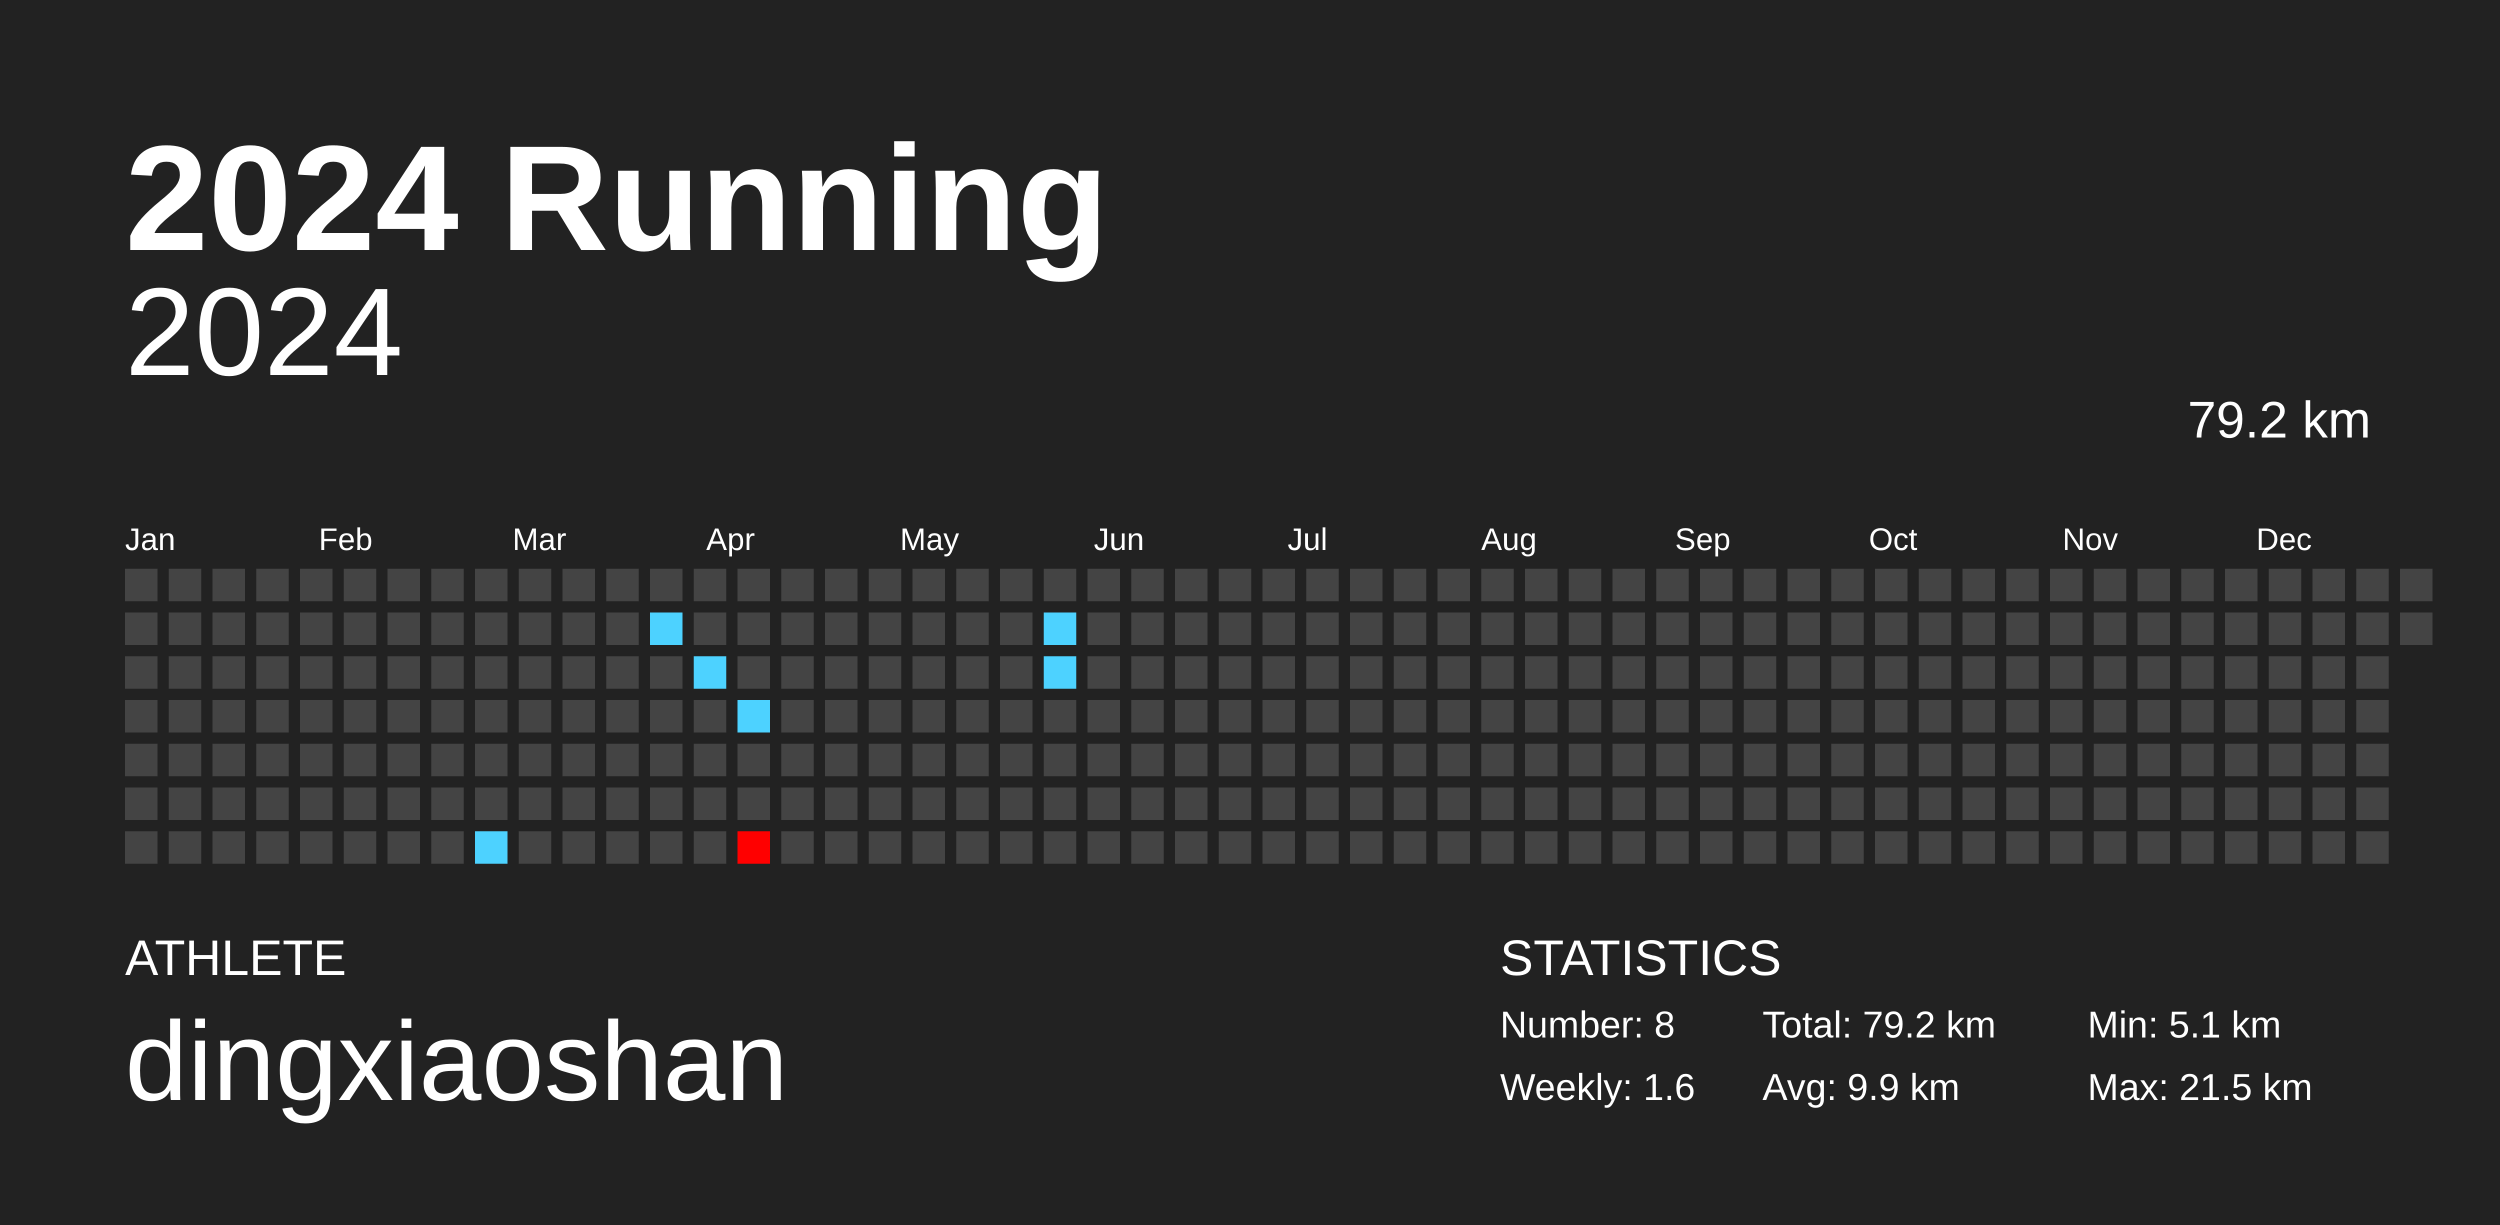
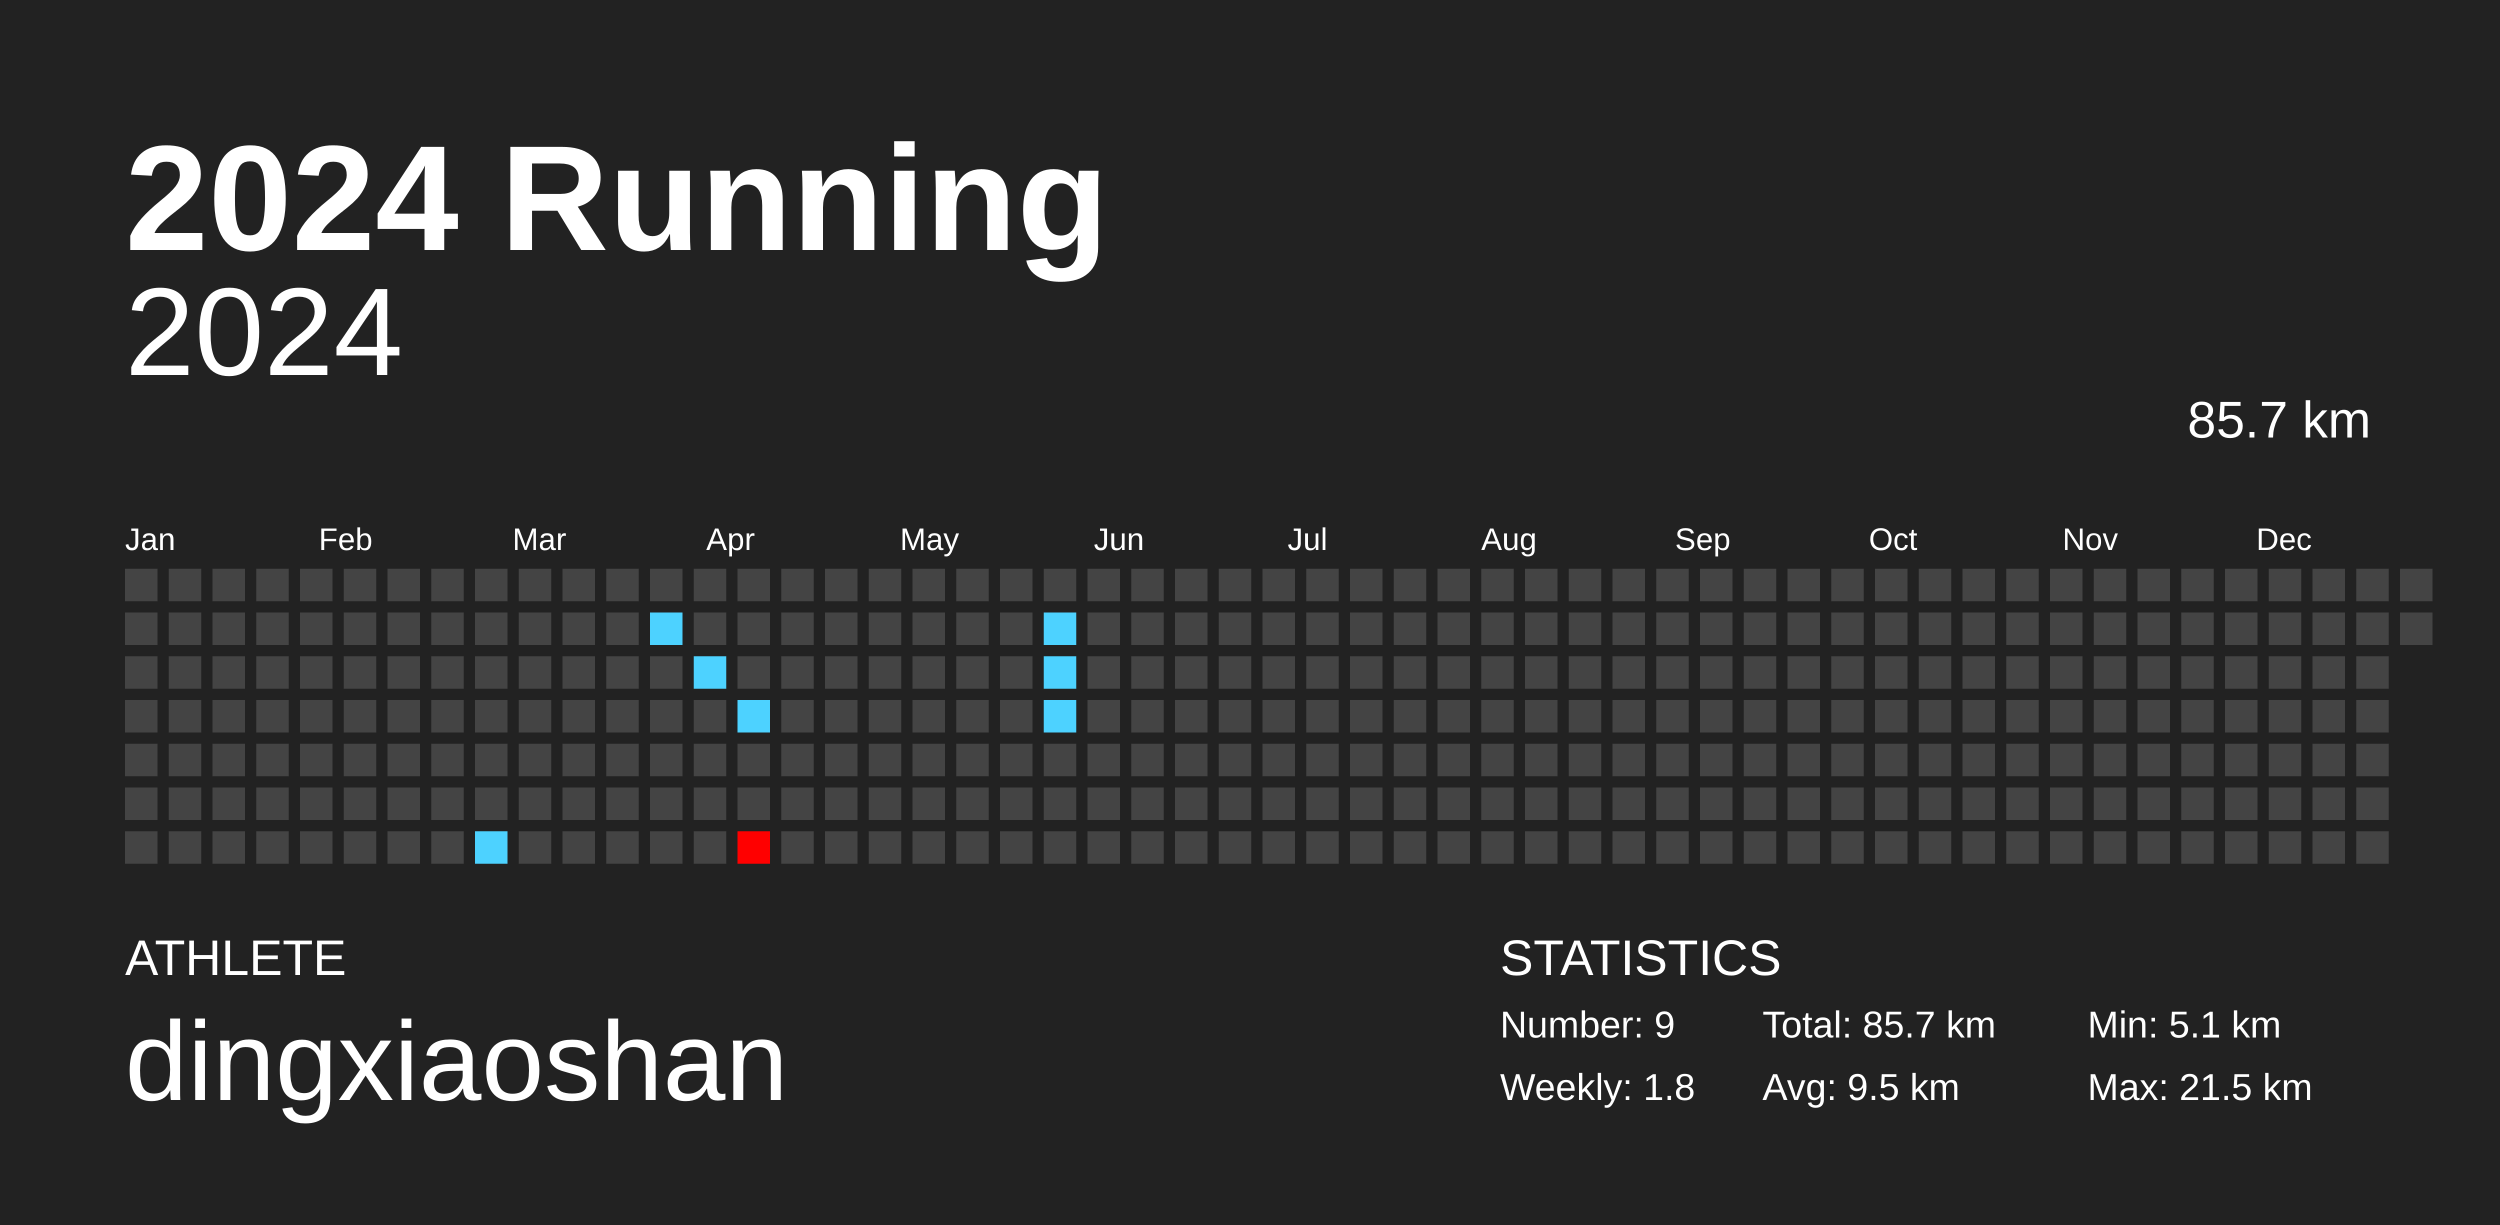
<svg xmlns="http://www.w3.org/2000/svg" baseProfile="full" height="98mm" version="1.1" viewBox="0,0,200,98" width="200mm">
  <defs />
  <rect fill="#222222" height="98" width="200" x="0" y="0" />
  <text fill="#FFFFFF" style="font-size:12px; font-family:Arial; font-weight:bold;" x="10" y="20">2024 Running</text>
  <text fill="#FFFFFF" style="font-size:4px; font-family:Arial" x="10" y="78">ATHLETE</text>
  <text fill="#FFFFFF" style="font-size:9px; font-family:Arial" x="10" y="88">dingxiaoshan</text>
  <text fill="#FFFFFF" style="font-size:4px; font-family:Arial" x="120" y="78">STATISTICS</text>
-   <text fill="#FFFFFF" style="font-size:3px; font-family:Arial" x="120" y="83">Number: 8</text>
-   <text fill="#FFFFFF" style="font-size:3px; font-family:Arial" x="120" y="88">Weekly: 1.6</text>
-   <text fill="#FFFFFF" style="font-size:3px; font-family:Arial" x="141" y="83">Total: 79.2 km</text>
-   <text fill="#FFFFFF" style="font-size:3px; font-family:Arial" x="141" y="88">Avg: 9.9 km</text>
+   <text fill="#FFFFFF" style="font-size:3px; font-family:Arial" x="120" y="83">Number: 9</text>
+   <text fill="#FFFFFF" style="font-size:3px; font-family:Arial" x="120" y="88">Weekly: 1.8</text>
+   <text fill="#FFFFFF" style="font-size:3px; font-family:Arial" x="141" y="83">Total: 85.7 km</text>
+   <text fill="#FFFFFF" style="font-size:3px; font-family:Arial" x="141" y="88">Avg: 9.5 km</text>
  <text fill="#FFFFFF" style="font-size:3px; font-family:Arial" x="167" y="83">Min: 5.1 km</text>
  <text fill="#FFFFFF" style="font-size:3px; font-family:Arial" x="167" y="88">Max: 21.5 km</text>
  <text alignment-baseline="hanging" fill="#FFFFFF" style="font-size:10.0px; font-family:Arial;" x="10" y="30">2024</text>
-   <text alignment-baseline="hanging" fill="#FFFFFF" style="font-size:4.125px; font-family:Arial;" x="175" y="35">79.2 km</text>
+   <text alignment-baseline="hanging" fill="#FFFFFF" style="font-size:4.125px; font-family:Arial;" x="175" y="35">85.7 km</text>
  <text fill="#FFFFFF" style="font-size:2.5px; font-family:Arial" x="10.0" y="44">Jan</text>
  <text fill="#FFFFFF" style="font-size:2.5px; font-family:Arial" x="25.5" y="44">Feb</text>
  <text fill="#FFFFFF" style="font-size:2.5px; font-family:Arial" x="41.0" y="44">Mar</text>
  <text fill="#FFFFFF" style="font-size:2.5px; font-family:Arial" x="56.5" y="44">Apr</text>
  <text fill="#FFFFFF" style="font-size:2.5px; font-family:Arial" x="72.0" y="44">May</text>
  <text fill="#FFFFFF" style="font-size:2.5px; font-family:Arial" x="87.5" y="44">Jun</text>
  <text fill="#FFFFFF" style="font-size:2.5px; font-family:Arial" x="103.0" y="44">Jul</text>
  <text fill="#FFFFFF" style="font-size:2.5px; font-family:Arial" x="118.5" y="44">Aug</text>
  <text fill="#FFFFFF" style="font-size:2.5px; font-family:Arial" x="134.0" y="44">Sep</text>
  <text fill="#FFFFFF" style="font-size:2.5px; font-family:Arial" x="149.5" y="44">Oct</text>
  <text fill="#FFFFFF" style="font-size:2.5px; font-family:Arial" x="165.0" y="44">Nov</text>
  <text fill="#FFFFFF" style="font-size:2.5px; font-family:Arial" x="180.5" y="44">Dec</text>
  <rect fill="#444444" height="2.6" width="2.6" x="10.0" y="45.5" />
  <rect fill="#444444" height="2.6" width="2.6" x="10.0" y="49.0" />
  <rect fill="#444444" height="2.6" width="2.6" x="10.0" y="52.5" />
  <rect fill="#444444" height="2.6" width="2.6" x="10.0" y="56.0" />
  <rect fill="#444444" height="2.6" width="2.6" x="10.0" y="59.5" />
  <rect fill="#444444" height="2.6" width="2.6" x="10.0" y="63.0" />
  <rect fill="#444444" height="2.6" width="2.6" x="10.0" y="66.5" />
  <rect fill="#444444" height="2.6" width="2.6" x="13.5" y="45.5" />
  <rect fill="#444444" height="2.6" width="2.6" x="13.5" y="49.0" />
  <rect fill="#444444" height="2.6" width="2.6" x="13.5" y="52.5" />
  <rect fill="#444444" height="2.6" width="2.6" x="13.5" y="56.0" />
  <rect fill="#444444" height="2.6" width="2.6" x="13.5" y="59.5" />
  <rect fill="#444444" height="2.6" width="2.6" x="13.5" y="63.0" />
  <rect fill="#444444" height="2.6" width="2.6" x="13.5" y="66.5" />
  <rect fill="#444444" height="2.6" width="2.6" x="17.0" y="45.5" />
  <rect fill="#444444" height="2.6" width="2.6" x="17.0" y="49.0" />
  <rect fill="#444444" height="2.6" width="2.6" x="17.0" y="52.5" />
  <rect fill="#444444" height="2.6" width="2.6" x="17.0" y="56.0" />
  <rect fill="#444444" height="2.6" width="2.6" x="17.0" y="59.5" />
  <rect fill="#444444" height="2.6" width="2.6" x="17.0" y="63.0" />
  <rect fill="#444444" height="2.6" width="2.6" x="17.0" y="66.5" />
  <rect fill="#444444" height="2.6" width="2.6" x="20.5" y="45.5" />
  <rect fill="#444444" height="2.6" width="2.6" x="20.5" y="49.0" />
  <rect fill="#444444" height="2.6" width="2.6" x="20.5" y="52.5" />
  <rect fill="#444444" height="2.6" width="2.6" x="20.5" y="56.0" />
  <rect fill="#444444" height="2.6" width="2.6" x="20.5" y="59.5" />
  <rect fill="#444444" height="2.6" width="2.6" x="20.5" y="63.0" />
  <rect fill="#444444" height="2.6" width="2.6" x="20.5" y="66.5" />
  <rect fill="#444444" height="2.6" width="2.6" x="24.0" y="45.5" />
  <rect fill="#444444" height="2.6" width="2.6" x="24.0" y="49.0" />
  <rect fill="#444444" height="2.6" width="2.6" x="24.0" y="52.5" />
  <rect fill="#444444" height="2.6" width="2.6" x="24.0" y="56.0" />
  <rect fill="#444444" height="2.6" width="2.6" x="24.0" y="59.5" />
  <rect fill="#444444" height="2.6" width="2.6" x="24.0" y="63.0" />
  <rect fill="#444444" height="2.6" width="2.6" x="24.0" y="66.5" />
  <rect fill="#444444" height="2.6" width="2.6" x="27.5" y="45.5" />
  <rect fill="#444444" height="2.6" width="2.6" x="27.5" y="49.0" />
  <rect fill="#444444" height="2.6" width="2.6" x="27.5" y="52.5" />
  <rect fill="#444444" height="2.6" width="2.6" x="27.5" y="56.0" />
  <rect fill="#444444" height="2.6" width="2.6" x="27.5" y="59.5" />
  <rect fill="#444444" height="2.6" width="2.6" x="27.5" y="63.0" />
  <rect fill="#444444" height="2.6" width="2.6" x="27.5" y="66.5" />
  <rect fill="#444444" height="2.6" width="2.6" x="31.0" y="45.5" />
  <rect fill="#444444" height="2.6" width="2.6" x="31.0" y="49.0" />
  <rect fill="#444444" height="2.6" width="2.6" x="31.0" y="52.5" />
  <rect fill="#444444" height="2.6" width="2.6" x="31.0" y="56.0" />
  <rect fill="#444444" height="2.6" width="2.6" x="31.0" y="59.5" />
  <rect fill="#444444" height="2.6" width="2.6" x="31.0" y="63.0" />
  <rect fill="#444444" height="2.6" width="2.6" x="31.0" y="66.5" />
  <rect fill="#444444" height="2.6" width="2.6" x="34.5" y="45.5" />
  <rect fill="#444444" height="2.6" width="2.6" x="34.5" y="49.0" />
  <rect fill="#444444" height="2.6" width="2.6" x="34.5" y="52.5" />
  <rect fill="#444444" height="2.6" width="2.6" x="34.5" y="56.0" />
  <rect fill="#444444" height="2.6" width="2.6" x="34.5" y="59.5" />
  <rect fill="#444444" height="2.6" width="2.6" x="34.5" y="63.0" />
  <rect fill="#444444" height="2.6" width="2.6" x="34.5" y="66.5" />
  <rect fill="#444444" height="2.6" width="2.6" x="38.0" y="45.5" />
  <rect fill="#444444" height="2.6" width="2.6" x="38.0" y="49.0" />
  <rect fill="#444444" height="2.6" width="2.6" x="38.0" y="52.5" />
  <rect fill="#444444" height="2.6" width="2.6" x="38.0" y="56.0" />
  <rect fill="#444444" height="2.6" width="2.6" x="38.0" y="59.5" />
  <rect fill="#444444" height="2.6" width="2.6" x="38.0" y="63.0" />
  <rect fill="#4dd2ff" height="2.6" width="2.6" x="38.0" y="66.5" />
  <rect fill="#444444" height="2.6" width="2.6" x="41.5" y="45.5" />
  <rect fill="#444444" height="2.6" width="2.6" x="41.5" y="49.0" />
  <rect fill="#444444" height="2.6" width="2.6" x="41.5" y="52.5" />
  <rect fill="#444444" height="2.6" width="2.6" x="41.5" y="56.0" />
  <rect fill="#444444" height="2.6" width="2.6" x="41.5" y="59.5" />
  <rect fill="#444444" height="2.6" width="2.6" x="41.5" y="63.0" />
  <rect fill="#444444" height="2.6" width="2.6" x="41.5" y="66.5" />
  <rect fill="#444444" height="2.6" width="2.6" x="45.0" y="45.5" />
  <rect fill="#444444" height="2.6" width="2.6" x="45.0" y="49.0" />
  <rect fill="#444444" height="2.6" width="2.6" x="45.0" y="52.5" />
  <rect fill="#444444" height="2.6" width="2.6" x="45.0" y="56.0" />
  <rect fill="#444444" height="2.6" width="2.6" x="45.0" y="59.5" />
  <rect fill="#444444" height="2.6" width="2.6" x="45.0" y="63.0" />
  <rect fill="#444444" height="2.6" width="2.6" x="45.0" y="66.5" />
  <rect fill="#444444" height="2.6" width="2.6" x="48.5" y="45.5" />
  <rect fill="#444444" height="2.6" width="2.6" x="48.5" y="49.0" />
  <rect fill="#444444" height="2.6" width="2.6" x="48.5" y="52.5" />
  <rect fill="#444444" height="2.6" width="2.6" x="48.5" y="56.0" />
  <rect fill="#444444" height="2.6" width="2.6" x="48.5" y="59.5" />
  <rect fill="#444444" height="2.6" width="2.6" x="48.5" y="63.0" />
  <rect fill="#444444" height="2.6" width="2.6" x="48.5" y="66.5" />
  <rect fill="#444444" height="2.6" width="2.6" x="52.0" y="45.5" />
  <rect fill="#4dd2ff" height="2.6" width="2.6" x="52.0" y="49.0" />
  <rect fill="#444444" height="2.6" width="2.6" x="52.0" y="52.5" />
  <rect fill="#444444" height="2.6" width="2.6" x="52.0" y="56.0" />
  <rect fill="#444444" height="2.6" width="2.6" x="52.0" y="59.5" />
  <rect fill="#444444" height="2.6" width="2.6" x="52.0" y="63.0" />
  <rect fill="#444444" height="2.6" width="2.6" x="52.0" y="66.5" />
  <rect fill="#444444" height="2.6" width="2.6" x="55.5" y="45.5" />
  <rect fill="#444444" height="2.6" width="2.6" x="55.5" y="49.0" />
  <rect fill="#4dd2ff" height="2.6" width="2.6" x="55.5" y="52.5" />
  <rect fill="#444444" height="2.6" width="2.6" x="55.5" y="56.0" />
  <rect fill="#444444" height="2.6" width="2.6" x="55.5" y="59.5" />
  <rect fill="#444444" height="2.6" width="2.6" x="55.5" y="63.0" />
  <rect fill="#444444" height="2.6" width="2.6" x="55.5" y="66.5" />
  <rect fill="#444444" height="2.6" width="2.6" x="59.0" y="45.5" />
  <rect fill="#444444" height="2.6" width="2.6" x="59.0" y="49.0" />
  <rect fill="#444444" height="2.6" width="2.6" x="59.0" y="52.5" />
  <rect fill="#4dd2ff" height="2.6" width="2.6" x="59.0" y="56.0" />
  <rect fill="#444444" height="2.6" width="2.6" x="59.0" y="59.5" />
  <rect fill="#444444" height="2.6" width="2.6" x="59.0" y="63.0" />
  <rect fill="red" height="2.6" width="2.6" x="59.0" y="66.5" />
  <rect fill="#444444" height="2.6" width="2.6" x="62.5" y="45.5" />
  <rect fill="#444444" height="2.6" width="2.6" x="62.5" y="49.0" />
  <rect fill="#444444" height="2.6" width="2.6" x="62.5" y="52.5" />
  <rect fill="#444444" height="2.6" width="2.6" x="62.5" y="56.0" />
  <rect fill="#444444" height="2.6" width="2.6" x="62.5" y="59.5" />
  <rect fill="#444444" height="2.6" width="2.6" x="62.5" y="63.0" />
  <rect fill="#444444" height="2.6" width="2.6" x="62.5" y="66.5" />
  <rect fill="#444444" height="2.6" width="2.6" x="66.0" y="45.5" />
  <rect fill="#444444" height="2.6" width="2.6" x="66.0" y="49.0" />
  <rect fill="#444444" height="2.6" width="2.6" x="66.0" y="52.5" />
  <rect fill="#444444" height="2.6" width="2.6" x="66.0" y="56.0" />
  <rect fill="#444444" height="2.6" width="2.6" x="66.0" y="59.5" />
  <rect fill="#444444" height="2.6" width="2.6" x="66.0" y="63.0" />
  <rect fill="#444444" height="2.6" width="2.6" x="66.0" y="66.5" />
  <rect fill="#444444" height="2.6" width="2.6" x="69.5" y="45.5" />
  <rect fill="#444444" height="2.6" width="2.6" x="69.5" y="49.0" />
  <rect fill="#444444" height="2.6" width="2.6" x="69.5" y="52.5" />
  <rect fill="#444444" height="2.6" width="2.6" x="69.5" y="56.0" />
  <rect fill="#444444" height="2.6" width="2.6" x="69.5" y="59.5" />
  <rect fill="#444444" height="2.6" width="2.6" x="69.5" y="63.0" />
  <rect fill="#444444" height="2.6" width="2.6" x="69.5" y="66.5" />
  <rect fill="#444444" height="2.6" width="2.6" x="73.0" y="45.5" />
  <rect fill="#444444" height="2.6" width="2.6" x="73.0" y="49.0" />
  <rect fill="#444444" height="2.6" width="2.6" x="73.0" y="52.5" />
  <rect fill="#444444" height="2.6" width="2.6" x="73.0" y="56.0" />
  <rect fill="#444444" height="2.6" width="2.6" x="73.0" y="59.5" />
  <rect fill="#444444" height="2.6" width="2.6" x="73.0" y="63.0" />
  <rect fill="#444444" height="2.6" width="2.6" x="73.0" y="66.5" />
  <rect fill="#444444" height="2.6" width="2.6" x="76.5" y="45.5" />
  <rect fill="#444444" height="2.6" width="2.6" x="76.5" y="49.0" />
  <rect fill="#444444" height="2.6" width="2.6" x="76.5" y="52.5" />
  <rect fill="#444444" height="2.6" width="2.6" x="76.5" y="56.0" />
  <rect fill="#444444" height="2.6" width="2.6" x="76.5" y="59.5" />
  <rect fill="#444444" height="2.6" width="2.6" x="76.5" y="63.0" />
  <rect fill="#444444" height="2.6" width="2.6" x="76.5" y="66.5" />
  <rect fill="#444444" height="2.6" width="2.6" x="80.0" y="45.5" />
  <rect fill="#444444" height="2.6" width="2.6" x="80.0" y="49.0" />
  <rect fill="#444444" height="2.6" width="2.6" x="80.0" y="52.5" />
  <rect fill="#444444" height="2.6" width="2.6" x="80.0" y="56.0" />
  <rect fill="#444444" height="2.6" width="2.6" x="80.0" y="59.5" />
  <rect fill="#444444" height="2.6" width="2.6" x="80.0" y="63.0" />
  <rect fill="#444444" height="2.6" width="2.6" x="80.0" y="66.5" />
  <rect fill="#444444" height="2.6" width="2.6" x="83.5" y="45.5" />
  <rect fill="#4dd2ff" height="2.6" width="2.6" x="83.5" y="49.0" />
  <rect fill="#4dd2ff" height="2.6" width="2.6" x="83.5" y="52.5" />
-   <rect fill="#444444" height="2.6" width="2.6" x="83.5" y="56.0" />
+   <rect fill="#4dd2ff" height="2.6" width="2.6" x="83.5" y="56.0" />
  <rect fill="#444444" height="2.6" width="2.6" x="83.5" y="59.5" />
  <rect fill="#444444" height="2.6" width="2.6" x="83.5" y="63.0" />
  <rect fill="#444444" height="2.6" width="2.6" x="83.5" y="66.5" />
  <rect fill="#444444" height="2.6" width="2.6" x="87.0" y="45.5" />
  <rect fill="#444444" height="2.6" width="2.6" x="87.0" y="49.0" />
  <rect fill="#444444" height="2.6" width="2.6" x="87.0" y="52.5" />
  <rect fill="#444444" height="2.6" width="2.6" x="87.0" y="56.0" />
  <rect fill="#444444" height="2.6" width="2.6" x="87.0" y="59.5" />
  <rect fill="#444444" height="2.6" width="2.6" x="87.0" y="63.0" />
  <rect fill="#444444" height="2.6" width="2.6" x="87.0" y="66.5" />
  <rect fill="#444444" height="2.6" width="2.6" x="90.5" y="45.5" />
  <rect fill="#444444" height="2.6" width="2.6" x="90.5" y="49.0" />
  <rect fill="#444444" height="2.6" width="2.6" x="90.5" y="52.5" />
  <rect fill="#444444" height="2.6" width="2.6" x="90.5" y="56.0" />
  <rect fill="#444444" height="2.6" width="2.6" x="90.5" y="59.5" />
  <rect fill="#444444" height="2.6" width="2.6" x="90.5" y="63.0" />
  <rect fill="#444444" height="2.6" width="2.6" x="90.5" y="66.5" />
  <rect fill="#444444" height="2.6" width="2.6" x="94.0" y="45.5" />
  <rect fill="#444444" height="2.6" width="2.6" x="94.0" y="49.0" />
  <rect fill="#444444" height="2.6" width="2.6" x="94.0" y="52.5" />
  <rect fill="#444444" height="2.6" width="2.6" x="94.0" y="56.0" />
  <rect fill="#444444" height="2.6" width="2.6" x="94.0" y="59.5" />
  <rect fill="#444444" height="2.6" width="2.6" x="94.0" y="63.0" />
  <rect fill="#444444" height="2.6" width="2.6" x="94.0" y="66.5" />
  <rect fill="#444444" height="2.6" width="2.6" x="97.5" y="45.5" />
  <rect fill="#444444" height="2.6" width="2.6" x="97.5" y="49.0" />
  <rect fill="#444444" height="2.6" width="2.6" x="97.5" y="52.5" />
  <rect fill="#444444" height="2.6" width="2.6" x="97.5" y="56.0" />
  <rect fill="#444444" height="2.6" width="2.6" x="97.5" y="59.5" />
  <rect fill="#444444" height="2.6" width="2.6" x="97.5" y="63.0" />
  <rect fill="#444444" height="2.6" width="2.6" x="97.5" y="66.5" />
  <rect fill="#444444" height="2.6" width="2.6" x="101.0" y="45.5" />
  <rect fill="#444444" height="2.6" width="2.6" x="101.0" y="49.0" />
  <rect fill="#444444" height="2.6" width="2.6" x="101.0" y="52.5" />
  <rect fill="#444444" height="2.6" width="2.6" x="101.0" y="56.0" />
  <rect fill="#444444" height="2.6" width="2.6" x="101.0" y="59.5" />
  <rect fill="#444444" height="2.6" width="2.6" x="101.0" y="63.0" />
  <rect fill="#444444" height="2.6" width="2.6" x="101.0" y="66.5" />
  <rect fill="#444444" height="2.6" width="2.6" x="104.5" y="45.5" />
  <rect fill="#444444" height="2.6" width="2.6" x="104.5" y="49.0" />
  <rect fill="#444444" height="2.6" width="2.6" x="104.5" y="52.5" />
  <rect fill="#444444" height="2.6" width="2.6" x="104.5" y="56.0" />
  <rect fill="#444444" height="2.6" width="2.6" x="104.5" y="59.5" />
  <rect fill="#444444" height="2.6" width="2.6" x="104.5" y="63.0" />
  <rect fill="#444444" height="2.6" width="2.6" x="104.5" y="66.5" />
  <rect fill="#444444" height="2.6" width="2.6" x="108.0" y="45.5" />
  <rect fill="#444444" height="2.6" width="2.6" x="108.0" y="49.0" />
  <rect fill="#444444" height="2.6" width="2.6" x="108.0" y="52.5" />
  <rect fill="#444444" height="2.6" width="2.6" x="108.0" y="56.0" />
  <rect fill="#444444" height="2.6" width="2.6" x="108.0" y="59.5" />
  <rect fill="#444444" height="2.6" width="2.6" x="108.0" y="63.0" />
  <rect fill="#444444" height="2.6" width="2.6" x="108.0" y="66.5" />
  <rect fill="#444444" height="2.6" width="2.6" x="111.5" y="45.5" />
  <rect fill="#444444" height="2.6" width="2.6" x="111.5" y="49.0" />
  <rect fill="#444444" height="2.6" width="2.6" x="111.5" y="52.5" />
  <rect fill="#444444" height="2.6" width="2.6" x="111.5" y="56.0" />
  <rect fill="#444444" height="2.6" width="2.6" x="111.5" y="59.5" />
  <rect fill="#444444" height="2.6" width="2.6" x="111.5" y="63.0" />
  <rect fill="#444444" height="2.6" width="2.6" x="111.5" y="66.5" />
  <rect fill="#444444" height="2.6" width="2.6" x="115.0" y="45.5" />
  <rect fill="#444444" height="2.6" width="2.6" x="115.0" y="49.0" />
  <rect fill="#444444" height="2.6" width="2.6" x="115.0" y="52.5" />
  <rect fill="#444444" height="2.6" width="2.6" x="115.0" y="56.0" />
  <rect fill="#444444" height="2.6" width="2.6" x="115.0" y="59.5" />
  <rect fill="#444444" height="2.6" width="2.6" x="115.0" y="63.0" />
  <rect fill="#444444" height="2.6" width="2.6" x="115.0" y="66.5" />
  <rect fill="#444444" height="2.6" width="2.6" x="118.5" y="45.5" />
  <rect fill="#444444" height="2.6" width="2.6" x="118.5" y="49.0" />
  <rect fill="#444444" height="2.6" width="2.6" x="118.5" y="52.5" />
  <rect fill="#444444" height="2.6" width="2.6" x="118.5" y="56.0" />
  <rect fill="#444444" height="2.6" width="2.6" x="118.5" y="59.5" />
  <rect fill="#444444" height="2.6" width="2.6" x="118.5" y="63.0" />
  <rect fill="#444444" height="2.6" width="2.6" x="118.5" y="66.5" />
  <rect fill="#444444" height="2.6" width="2.6" x="122.0" y="45.5" />
  <rect fill="#444444" height="2.6" width="2.6" x="122.0" y="49.0" />
  <rect fill="#444444" height="2.6" width="2.6" x="122.0" y="52.5" />
  <rect fill="#444444" height="2.6" width="2.6" x="122.0" y="56.0" />
  <rect fill="#444444" height="2.6" width="2.6" x="122.0" y="59.5" />
  <rect fill="#444444" height="2.6" width="2.6" x="122.0" y="63.0" />
  <rect fill="#444444" height="2.6" width="2.6" x="122.0" y="66.5" />
  <rect fill="#444444" height="2.6" width="2.6" x="125.5" y="45.5" />
  <rect fill="#444444" height="2.6" width="2.6" x="125.5" y="49.0" />
  <rect fill="#444444" height="2.6" width="2.6" x="125.5" y="52.5" />
  <rect fill="#444444" height="2.6" width="2.6" x="125.5" y="56.0" />
  <rect fill="#444444" height="2.6" width="2.6" x="125.5" y="59.5" />
  <rect fill="#444444" height="2.6" width="2.6" x="125.5" y="63.0" />
  <rect fill="#444444" height="2.6" width="2.6" x="125.5" y="66.5" />
  <rect fill="#444444" height="2.6" width="2.6" x="129.0" y="45.5" />
  <rect fill="#444444" height="2.6" width="2.6" x="129.0" y="49.0" />
  <rect fill="#444444" height="2.6" width="2.6" x="129.0" y="52.5" />
  <rect fill="#444444" height="2.6" width="2.6" x="129.0" y="56.0" />
  <rect fill="#444444" height="2.6" width="2.6" x="129.0" y="59.5" />
  <rect fill="#444444" height="2.6" width="2.6" x="129.0" y="63.0" />
  <rect fill="#444444" height="2.6" width="2.6" x="129.0" y="66.5" />
  <rect fill="#444444" height="2.6" width="2.6" x="132.5" y="45.5" />
  <rect fill="#444444" height="2.6" width="2.6" x="132.5" y="49.0" />
  <rect fill="#444444" height="2.6" width="2.6" x="132.5" y="52.5" />
  <rect fill="#444444" height="2.6" width="2.6" x="132.5" y="56.0" />
  <rect fill="#444444" height="2.6" width="2.6" x="132.5" y="59.5" />
  <rect fill="#444444" height="2.6" width="2.6" x="132.5" y="63.0" />
  <rect fill="#444444" height="2.6" width="2.6" x="132.5" y="66.5" />
  <rect fill="#444444" height="2.6" width="2.6" x="136.0" y="45.5" />
  <rect fill="#444444" height="2.6" width="2.6" x="136.0" y="49.0" />
  <rect fill="#444444" height="2.6" width="2.6" x="136.0" y="52.5" />
  <rect fill="#444444" height="2.6" width="2.6" x="136.0" y="56.0" />
  <rect fill="#444444" height="2.6" width="2.6" x="136.0" y="59.5" />
  <rect fill="#444444" height="2.6" width="2.6" x="136.0" y="63.0" />
  <rect fill="#444444" height="2.6" width="2.6" x="136.0" y="66.5" />
  <rect fill="#444444" height="2.6" width="2.6" x="139.5" y="45.5" />
  <rect fill="#444444" height="2.6" width="2.6" x="139.5" y="49.0" />
  <rect fill="#444444" height="2.6" width="2.6" x="139.5" y="52.5" />
  <rect fill="#444444" height="2.6" width="2.6" x="139.5" y="56.0" />
  <rect fill="#444444" height="2.6" width="2.6" x="139.5" y="59.5" />
  <rect fill="#444444" height="2.6" width="2.6" x="139.5" y="63.0" />
  <rect fill="#444444" height="2.6" width="2.6" x="139.5" y="66.5" />
  <rect fill="#444444" height="2.6" width="2.6" x="143.0" y="45.5" />
  <rect fill="#444444" height="2.6" width="2.6" x="143.0" y="49.0" />
  <rect fill="#444444" height="2.6" width="2.6" x="143.0" y="52.5" />
  <rect fill="#444444" height="2.6" width="2.6" x="143.0" y="56.0" />
  <rect fill="#444444" height="2.6" width="2.6" x="143.0" y="59.5" />
  <rect fill="#444444" height="2.6" width="2.6" x="143.0" y="63.0" />
  <rect fill="#444444" height="2.6" width="2.6" x="143.0" y="66.5" />
  <rect fill="#444444" height="2.6" width="2.6" x="146.5" y="45.5" />
  <rect fill="#444444" height="2.6" width="2.6" x="146.5" y="49.0" />
  <rect fill="#444444" height="2.6" width="2.6" x="146.5" y="52.5" />
  <rect fill="#444444" height="2.6" width="2.6" x="146.5" y="56.0" />
  <rect fill="#444444" height="2.6" width="2.6" x="146.5" y="59.5" />
  <rect fill="#444444" height="2.6" width="2.6" x="146.5" y="63.0" />
  <rect fill="#444444" height="2.6" width="2.6" x="146.5" y="66.5" />
  <rect fill="#444444" height="2.6" width="2.6" x="150.0" y="45.5" />
  <rect fill="#444444" height="2.6" width="2.6" x="150.0" y="49.0" />
  <rect fill="#444444" height="2.6" width="2.6" x="150.0" y="52.5" />
  <rect fill="#444444" height="2.6" width="2.6" x="150.0" y="56.0" />
  <rect fill="#444444" height="2.6" width="2.6" x="150.0" y="59.5" />
  <rect fill="#444444" height="2.6" width="2.6" x="150.0" y="63.0" />
  <rect fill="#444444" height="2.6" width="2.6" x="150.0" y="66.5" />
  <rect fill="#444444" height="2.6" width="2.6" x="153.5" y="45.5" />
  <rect fill="#444444" height="2.6" width="2.6" x="153.5" y="49.0" />
  <rect fill="#444444" height="2.6" width="2.6" x="153.5" y="52.5" />
  <rect fill="#444444" height="2.6" width="2.6" x="153.5" y="56.0" />
  <rect fill="#444444" height="2.6" width="2.6" x="153.5" y="59.5" />
  <rect fill="#444444" height="2.6" width="2.6" x="153.5" y="63.0" />
  <rect fill="#444444" height="2.6" width="2.6" x="153.5" y="66.5" />
  <rect fill="#444444" height="2.6" width="2.6" x="157.0" y="45.5" />
  <rect fill="#444444" height="2.6" width="2.6" x="157.0" y="49.0" />
  <rect fill="#444444" height="2.6" width="2.6" x="157.0" y="52.5" />
  <rect fill="#444444" height="2.6" width="2.6" x="157.0" y="56.0" />
  <rect fill="#444444" height="2.6" width="2.6" x="157.0" y="59.5" />
  <rect fill="#444444" height="2.6" width="2.6" x="157.0" y="63.0" />
  <rect fill="#444444" height="2.6" width="2.6" x="157.0" y="66.5" />
  <rect fill="#444444" height="2.6" width="2.6" x="160.5" y="45.5" />
  <rect fill="#444444" height="2.6" width="2.6" x="160.5" y="49.0" />
  <rect fill="#444444" height="2.6" width="2.6" x="160.5" y="52.5" />
  <rect fill="#444444" height="2.6" width="2.6" x="160.5" y="56.0" />
  <rect fill="#444444" height="2.6" width="2.6" x="160.5" y="59.5" />
  <rect fill="#444444" height="2.6" width="2.6" x="160.5" y="63.0" />
  <rect fill="#444444" height="2.6" width="2.6" x="160.5" y="66.5" />
  <rect fill="#444444" height="2.6" width="2.6" x="164.0" y="45.5" />
  <rect fill="#444444" height="2.6" width="2.6" x="164.0" y="49.0" />
  <rect fill="#444444" height="2.6" width="2.6" x="164.0" y="52.5" />
  <rect fill="#444444" height="2.6" width="2.6" x="164.0" y="56.0" />
  <rect fill="#444444" height="2.6" width="2.6" x="164.0" y="59.5" />
  <rect fill="#444444" height="2.6" width="2.6" x="164.0" y="63.0" />
  <rect fill="#444444" height="2.6" width="2.6" x="164.0" y="66.5" />
  <rect fill="#444444" height="2.6" width="2.6" x="167.5" y="45.5" />
  <rect fill="#444444" height="2.6" width="2.6" x="167.5" y="49.0" />
  <rect fill="#444444" height="2.6" width="2.6" x="167.5" y="52.5" />
  <rect fill="#444444" height="2.6" width="2.6" x="167.5" y="56.0" />
  <rect fill="#444444" height="2.6" width="2.6" x="167.5" y="59.5" />
  <rect fill="#444444" height="2.6" width="2.6" x="167.5" y="63.0" />
  <rect fill="#444444" height="2.6" width="2.6" x="167.5" y="66.5" />
  <rect fill="#444444" height="2.6" width="2.6" x="171.0" y="45.5" />
  <rect fill="#444444" height="2.6" width="2.6" x="171.0" y="49.0" />
  <rect fill="#444444" height="2.6" width="2.6" x="171.0" y="52.5" />
  <rect fill="#444444" height="2.6" width="2.6" x="171.0" y="56.0" />
  <rect fill="#444444" height="2.6" width="2.6" x="171.0" y="59.5" />
  <rect fill="#444444" height="2.6" width="2.6" x="171.0" y="63.0" />
  <rect fill="#444444" height="2.6" width="2.6" x="171.0" y="66.5" />
  <rect fill="#444444" height="2.6" width="2.6" x="174.5" y="45.5" />
  <rect fill="#444444" height="2.6" width="2.6" x="174.5" y="49.0" />
  <rect fill="#444444" height="2.6" width="2.6" x="174.5" y="52.5" />
  <rect fill="#444444" height="2.6" width="2.6" x="174.5" y="56.0" />
  <rect fill="#444444" height="2.6" width="2.6" x="174.5" y="59.5" />
  <rect fill="#444444" height="2.6" width="2.6" x="174.5" y="63.0" />
  <rect fill="#444444" height="2.6" width="2.6" x="174.5" y="66.5" />
  <rect fill="#444444" height="2.6" width="2.6" x="178.0" y="45.5" />
  <rect fill="#444444" height="2.6" width="2.6" x="178.0" y="49.0" />
  <rect fill="#444444" height="2.6" width="2.6" x="178.0" y="52.5" />
  <rect fill="#444444" height="2.6" width="2.6" x="178.0" y="56.0" />
  <rect fill="#444444" height="2.6" width="2.6" x="178.0" y="59.5" />
  <rect fill="#444444" height="2.6" width="2.6" x="178.0" y="63.0" />
  <rect fill="#444444" height="2.6" width="2.6" x="178.0" y="66.5" />
  <rect fill="#444444" height="2.6" width="2.6" x="181.5" y="45.5" />
  <rect fill="#444444" height="2.6" width="2.6" x="181.5" y="49.0" />
  <rect fill="#444444" height="2.6" width="2.6" x="181.5" y="52.5" />
  <rect fill="#444444" height="2.6" width="2.6" x="181.5" y="56.0" />
  <rect fill="#444444" height="2.6" width="2.6" x="181.5" y="59.5" />
  <rect fill="#444444" height="2.6" width="2.6" x="181.5" y="63.0" />
  <rect fill="#444444" height="2.6" width="2.6" x="181.5" y="66.5" />
  <rect fill="#444444" height="2.6" width="2.6" x="185.0" y="45.5" />
  <rect fill="#444444" height="2.6" width="2.6" x="185.0" y="49.0" />
  <rect fill="#444444" height="2.6" width="2.6" x="185.0" y="52.5" />
  <rect fill="#444444" height="2.6" width="2.6" x="185.0" y="56.0" />
  <rect fill="#444444" height="2.6" width="2.6" x="185.0" y="59.5" />
  <rect fill="#444444" height="2.6" width="2.6" x="185.0" y="63.0" />
  <rect fill="#444444" height="2.6" width="2.6" x="185.0" y="66.5" />
  <rect fill="#444444" height="2.6" width="2.6" x="188.5" y="45.5" />
  <rect fill="#444444" height="2.6" width="2.6" x="188.5" y="49.0" />
  <rect fill="#444444" height="2.6" width="2.6" x="188.5" y="52.5" />
  <rect fill="#444444" height="2.6" width="2.6" x="188.5" y="56.0" />
  <rect fill="#444444" height="2.6" width="2.6" x="188.5" y="59.5" />
  <rect fill="#444444" height="2.6" width="2.6" x="188.5" y="63.0" />
  <rect fill="#444444" height="2.6" width="2.6" x="188.5" y="66.5" />
  <rect fill="#444444" height="2.6" width="2.6" x="192.0" y="45.5" />
  <rect fill="#444444" height="2.6" width="2.6" x="192.0" y="49.0" />
</svg>
